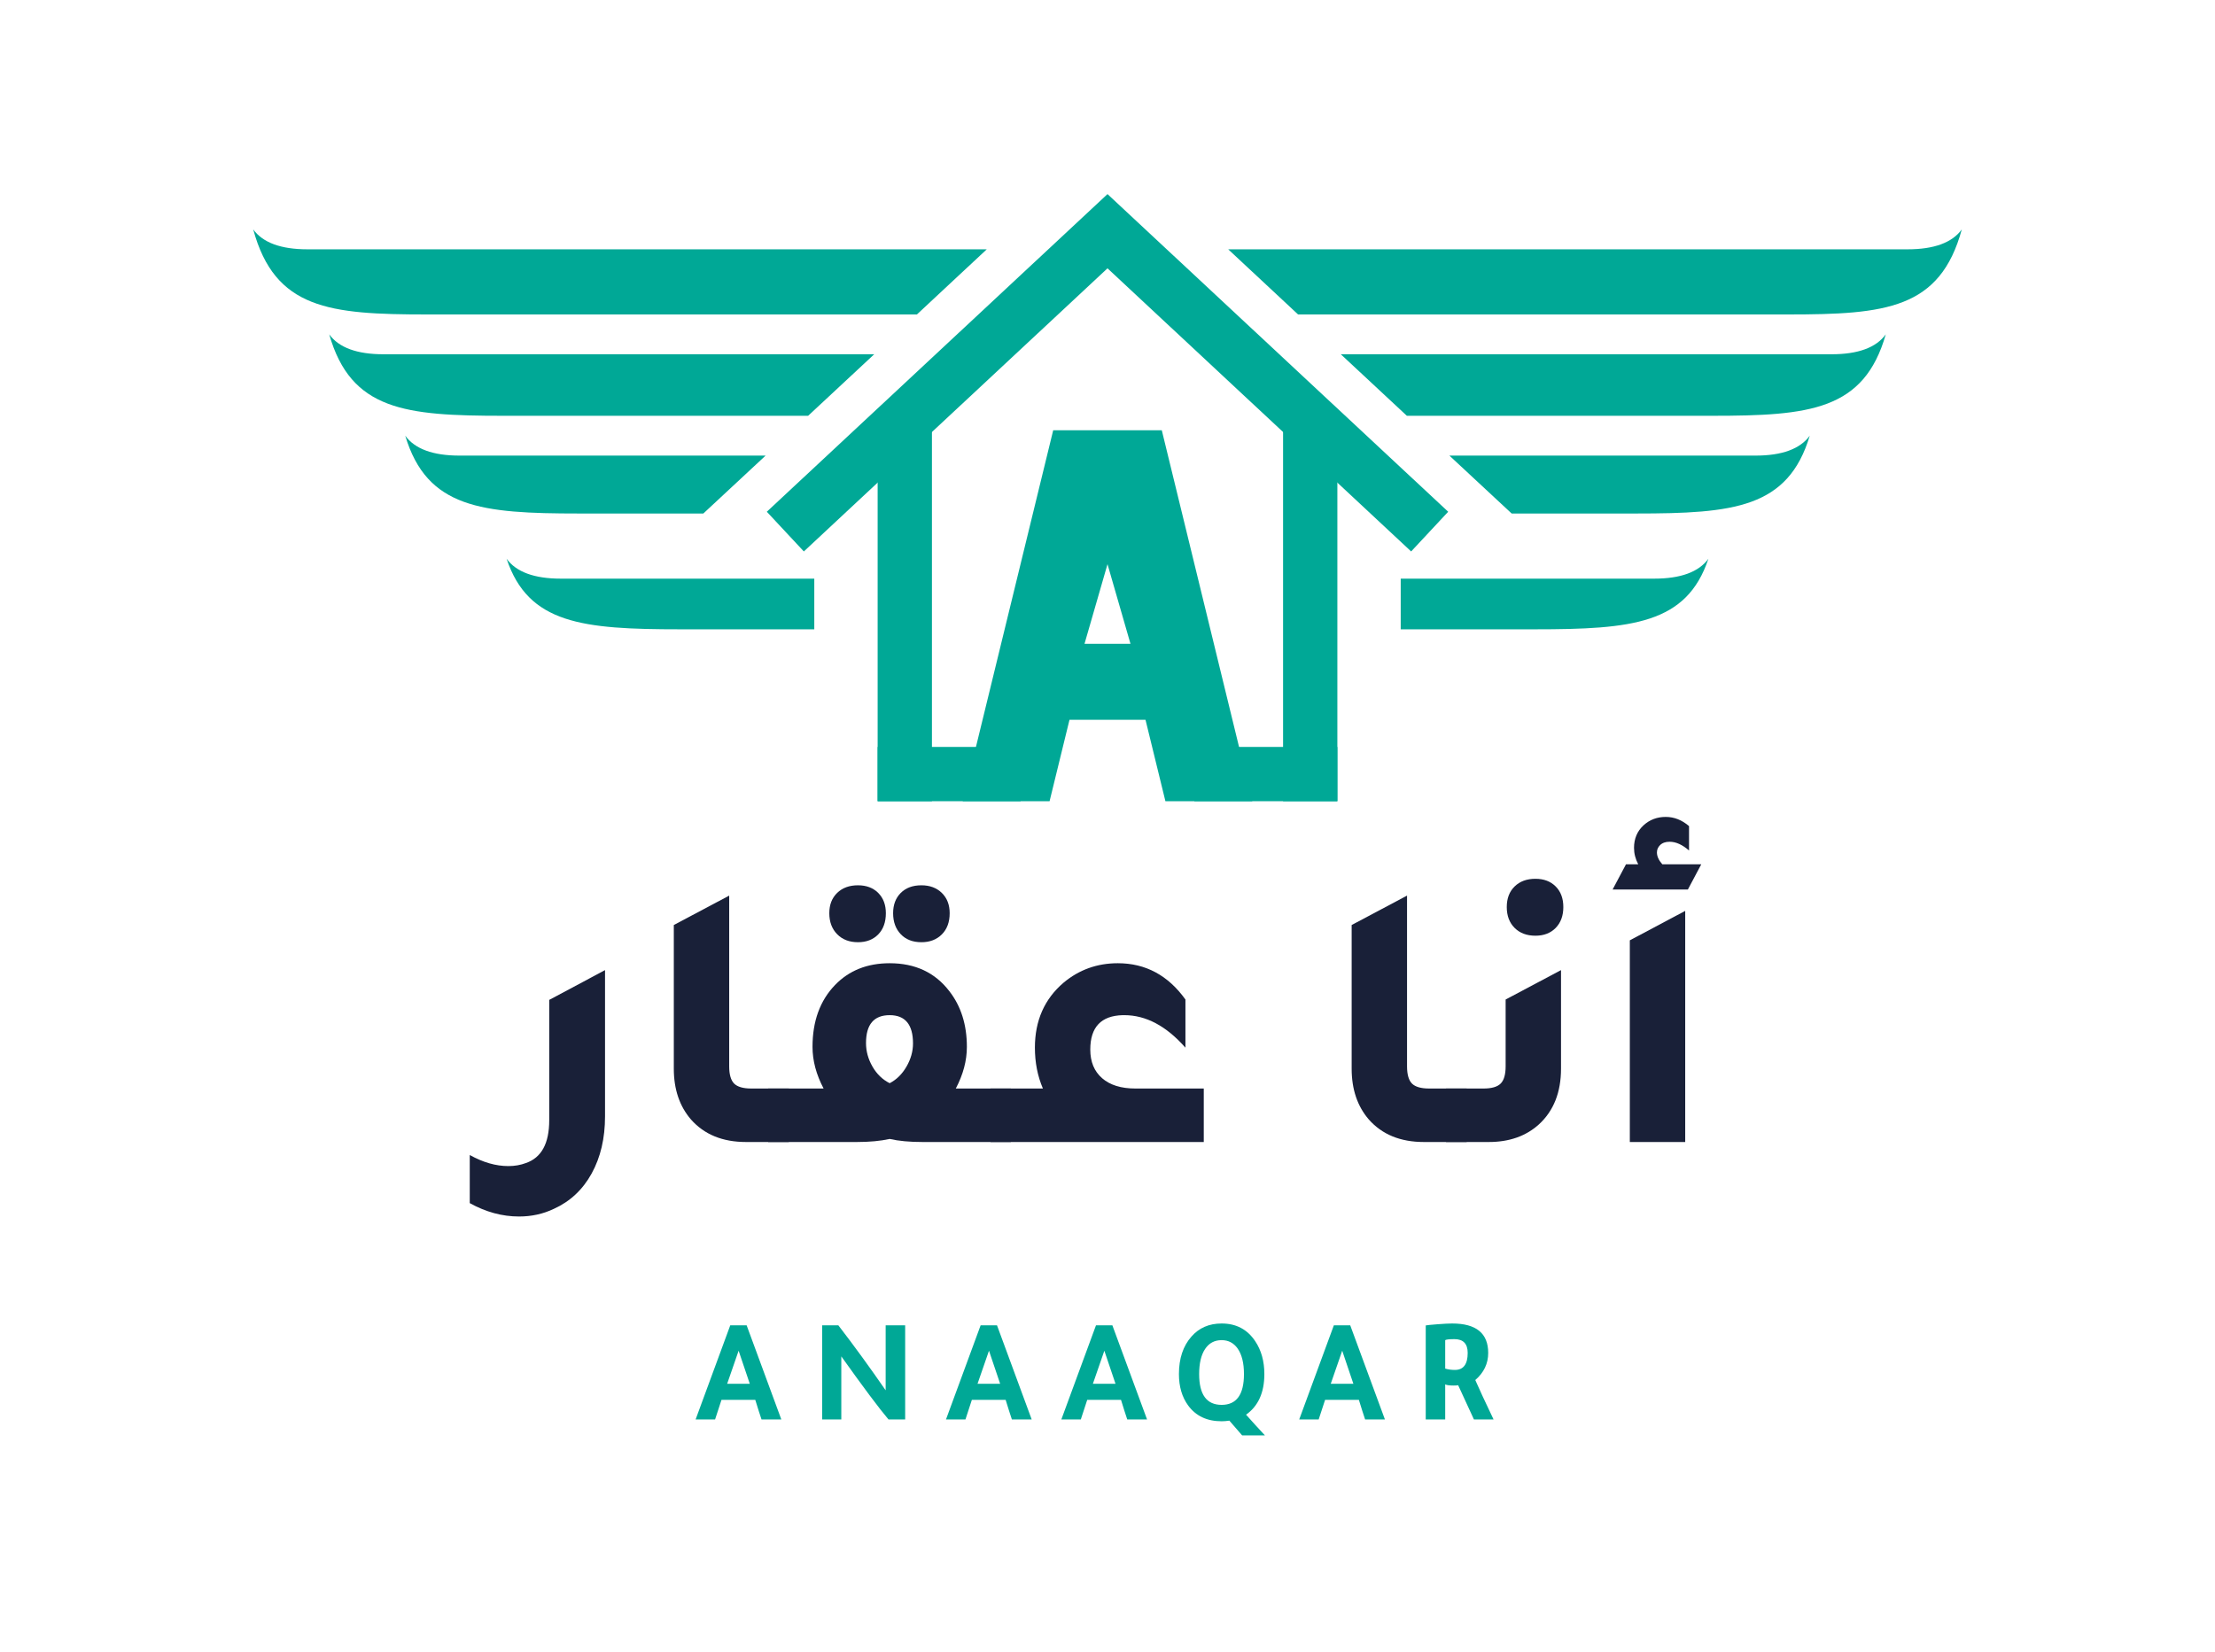
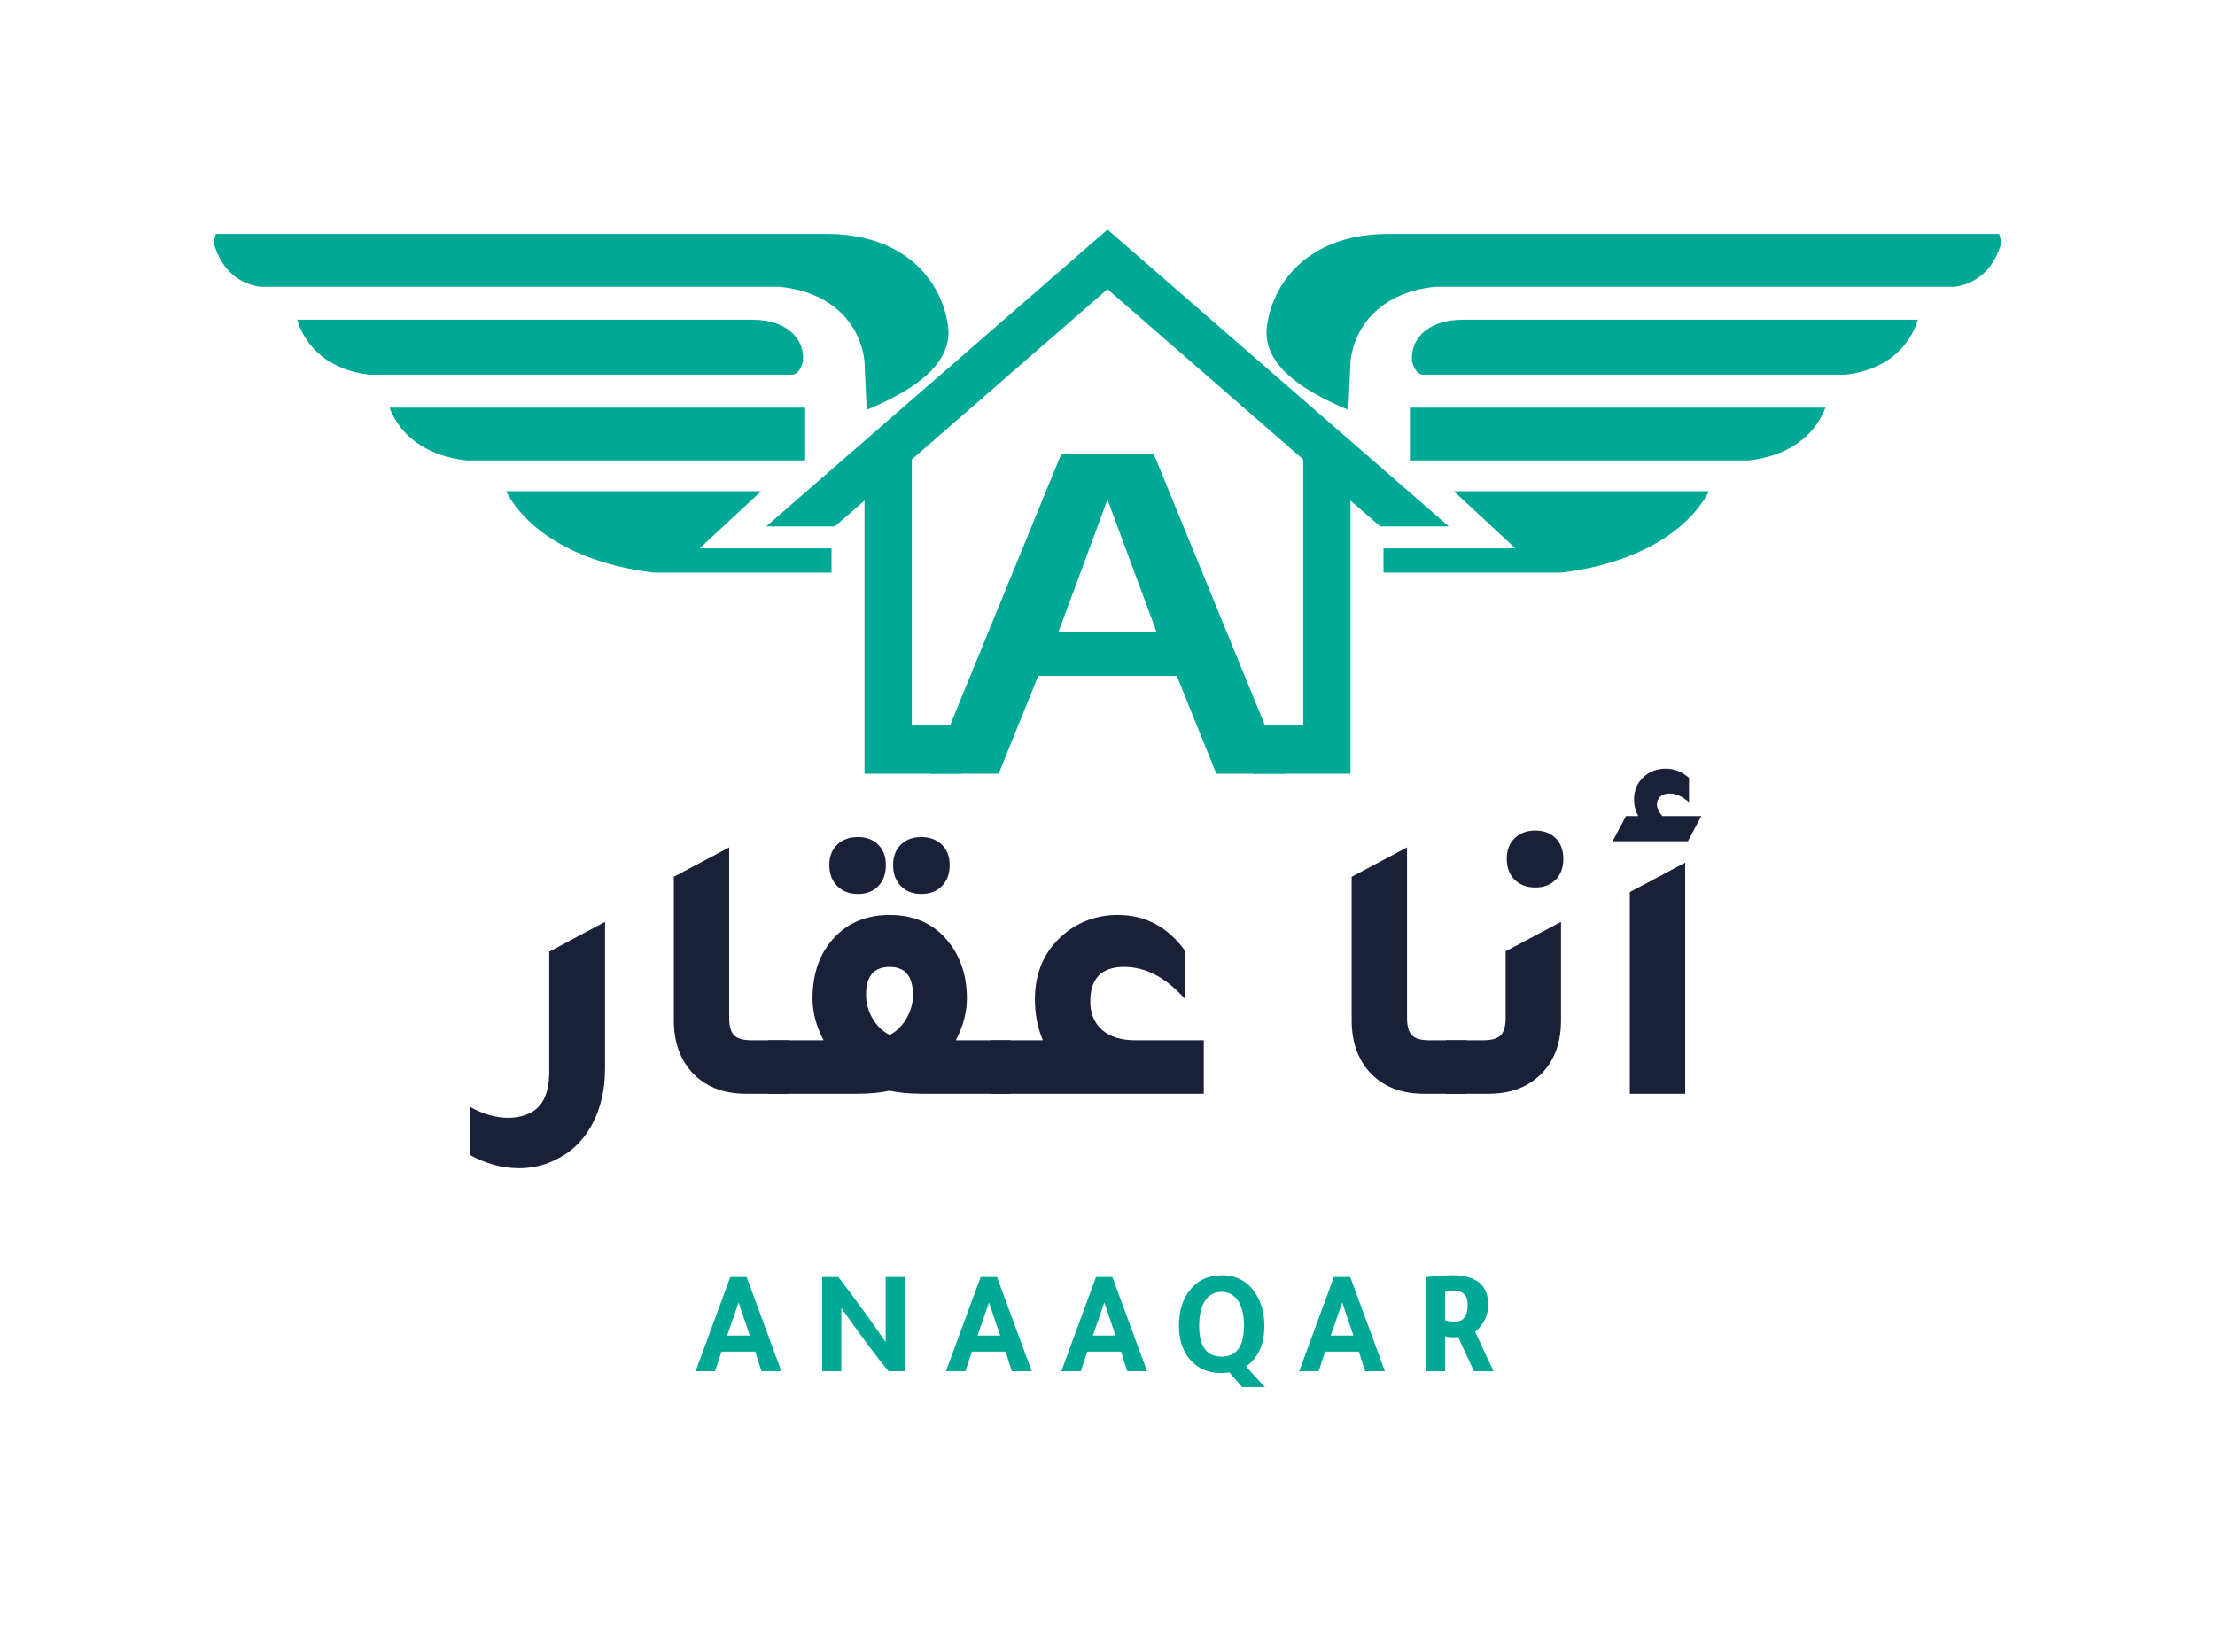
<svg xmlns="http://www.w3.org/2000/svg" xmlns:xlink="http://www.w3.org/1999/xlink" width="824.88" height="615.12" viewBox="0 0 824.88 615.12">
  <defs>
    <g>
      <g id="glyph-0-0">
        <path d="M 40.844 -9.531 C 40.844 -1.375 39.18 5.711 35.859 11.734 C 32.535 17.766 27.836 22.156 21.766 24.906 C 17.785 26.801 13.473 27.75 8.828 27.75 C 2.566 27.75 -3.551 26.086 -9.531 22.766 L -9.531 4.844 C -4.602 7.594 0.188 8.969 4.844 8.969 C 7.207 8.969 9.391 8.586 11.391 7.828 C 17.172 5.836 20.062 0.523 20.062 -8.109 L 20.062 -52.938 L 40.844 -64.031 Z M 40.844 -9.531 " />
      </g>
      <g id="glyph-0-1">
        <path d="M 39.703 0 C 30.973 0 24.141 -2.797 19.203 -8.391 C 14.941 -13.328 12.812 -19.641 12.812 -27.328 L 12.812 -80.828 L 33.438 -91.781 L 33.438 -28.172 C 33.438 -25.141 34.051 -23.004 35.281 -21.766 C 36.52 -20.535 38.656 -19.922 41.688 -19.922 L 55.641 -19.922 L 55.641 0 Z M 39.703 0 " />
      </g>
      <g id="glyph-0-2">
        <path d="M 29.594 -74.422 C 26.375 -74.422 23.789 -75.414 21.844 -77.406 C 19.895 -79.395 18.922 -82.004 18.922 -85.234 C 18.922 -88.367 19.895 -90.883 21.844 -92.781 C 23.789 -94.676 26.375 -95.625 29.594 -95.625 C 32.727 -95.625 35.242 -94.676 37.141 -92.781 C 39.035 -90.883 39.984 -88.367 39.984 -85.234 C 39.984 -81.91 39.035 -79.273 37.141 -77.328 C 35.242 -75.391 32.727 -74.422 29.594 -74.422 Z M 53.219 -74.422 C 49.988 -74.422 47.426 -75.414 45.531 -77.406 C 43.633 -79.395 42.688 -82.004 42.688 -85.234 C 42.688 -88.367 43.633 -90.883 45.531 -92.781 C 47.426 -94.676 49.988 -95.625 53.219 -95.625 C 56.352 -95.625 58.891 -94.676 60.828 -92.781 C 62.773 -90.883 63.75 -88.367 63.75 -85.234 C 63.75 -81.91 62.773 -79.273 60.828 -77.328 C 58.891 -75.391 56.352 -74.422 53.219 -74.422 Z M 66.031 -19.922 L 86.516 -19.922 L 86.516 0 L 53.641 0 C 48.805 0 44.727 -0.379 41.406 -1.141 C 37.988 -0.379 33.91 0 29.172 0 L -3.844 0 L -3.844 -19.922 L 16.797 -19.922 C 14.047 -25.141 12.672 -30.312 12.672 -35.438 C 12.672 -45.008 15.469 -52.691 21.062 -58.484 C 26.281 -63.891 33.062 -66.594 41.406 -66.594 C 50.895 -66.594 58.297 -63.129 63.609 -56.203 C 67.973 -50.609 70.156 -43.688 70.156 -35.438 C 70.156 -30.312 68.781 -25.141 66.031 -19.922 Z M 41.406 -21.906 C 43.969 -23.238 46.055 -25.301 47.672 -28.094 C 49.285 -30.895 50.094 -33.77 50.094 -36.719 C 50.094 -43.738 47.195 -47.25 41.406 -47.25 C 35.531 -47.25 32.594 -43.785 32.594 -36.859 C 32.594 -33.816 33.395 -30.895 35 -28.094 C 36.613 -25.301 38.75 -23.238 41.406 -21.906 Z M 41.406 -21.906 " />
      </g>
      <g id="glyph-0-3">
        <path d="M 75.562 -19.922 L 75.562 0 L -3.844 0 L -3.844 -19.922 L 15.656 -19.922 C 13.664 -24.566 12.672 -29.641 12.672 -35.141 C 12.672 -45.203 16.227 -53.27 23.344 -59.344 C 29.125 -64.176 35.859 -66.594 43.547 -66.594 C 53.879 -66.594 62.273 -62.086 68.734 -53.078 L 68.734 -35.141 C 61.617 -43.211 54.031 -47.25 45.969 -47.25 C 45.863 -47.25 45.766 -47.25 45.672 -47.25 L 45.391 -47.25 C 37.328 -47.051 33.297 -42.781 33.297 -34.438 C 33.297 -29.883 34.766 -26.328 37.703 -23.766 C 40.648 -21.203 44.781 -19.922 50.094 -19.922 Z M 75.562 -19.922 " />
      </g>
      <g id="glyph-0-4">
</g>
      <g id="glyph-0-5">
        <path d="M 29.453 -76.844 C 26.234 -76.844 23.648 -77.812 21.703 -79.75 C 19.754 -81.695 18.781 -84.285 18.781 -87.516 C 18.781 -90.734 19.754 -93.289 21.703 -95.188 C 23.648 -97.094 26.234 -98.047 29.453 -98.047 C 32.586 -98.047 35.102 -97.094 37 -95.188 C 38.895 -93.289 39.844 -90.734 39.844 -87.516 C 39.844 -84.285 38.895 -81.695 37 -79.75 C 35.102 -77.812 32.586 -76.844 29.453 -76.844 Z M -3.844 0 L -3.844 -19.922 L 10.109 -19.922 C 13.141 -19.922 15.27 -20.535 16.5 -21.766 C 17.738 -23.004 18.359 -25.141 18.359 -28.172 L 18.359 -53.078 L 38.984 -64.031 L 38.984 -27.328 C 38.984 -18.504 36.234 -11.578 30.734 -6.547 C 25.898 -2.18 19.688 0 12.094 0 Z M -3.844 0 " />
      </g>
      <g id="glyph-0-6">
        <path d="M 6.406 -94.062 L 11.391 -103.453 L 15.938 -103.453 C 14.895 -105.441 14.375 -107.477 14.375 -109.562 C 14.375 -112.977 15.555 -115.781 17.922 -117.969 C 20.203 -120.051 22.957 -121.094 26.188 -121.094 C 29.312 -121.094 32.203 -119.953 34.859 -117.672 L 34.859 -108.578 C 32.391 -110.754 29.973 -111.844 27.609 -111.844 C 26.086 -111.844 24.898 -111.414 24.047 -110.562 C 23.285 -109.801 22.906 -108.898 22.906 -107.859 C 22.906 -106.43 23.57 -104.961 24.906 -103.453 L 39.422 -103.453 L 34.438 -94.062 Z M 12.812 0 L 12.812 -75.125 L 33.438 -86.094 L 33.438 0 Z M 12.812 0 " />
      </g>
      <g id="glyph-1-0">
        <path d="M 13.188 -35.078 L 19.281 -35.078 L 32.203 0 L 24.828 0 C 24.203 -1.844 23.426 -4.281 22.5 -7.312 L 9.922 -7.312 C 9.398 -5.656 8.602 -3.219 7.531 0 L 0.281 0 Z M 16.297 -25.609 C 15.266 -22.68 13.844 -18.578 12.031 -13.297 L 20.453 -13.297 C 18.711 -18.398 17.328 -22.504 16.297 -25.609 Z M 16.297 -25.609 " />
      </g>
      <g id="glyph-1-1">
        <path d="M 11.578 -23.5 L 11.578 0 L 4.438 0 L 4.438 -35.078 L 10.469 -35.078 C 16.383 -27.391 22.258 -19.316 28.094 -10.859 L 28.094 -35.078 L 35.359 -35.078 L 35.359 0 L 29.156 0 C 25.676 -4.102 19.816 -11.938 11.578 -23.5 Z M 11.578 -23.5 " />
      </g>
      <g id="glyph-1-2">
        <path d="M 21 0.438 C 19.969 0.594 19.008 0.672 18.125 0.672 C 12.688 0.672 8.531 -1.285 5.656 -5.203 C 3.363 -8.348 2.219 -12.25 2.219 -16.906 C 2.219 -22.707 3.77 -27.363 6.875 -30.875 C 9.719 -34.125 13.469 -35.75 18.125 -35.75 C 23.52 -35.75 27.676 -33.566 30.594 -29.203 C 32.883 -25.805 34.031 -21.707 34.031 -16.906 C 34.031 -10.031 31.758 -4.988 27.219 -1.781 C 29.352 0.625 31.695 3.195 34.25 5.938 L 25.766 5.938 Z M 18.125 -5.438 C 23.664 -5.438 26.438 -9.258 26.438 -16.906 C 26.438 -21.039 25.641 -24.234 24.047 -26.484 C 22.578 -28.523 20.602 -29.547 18.125 -29.547 C 15.457 -29.547 13.395 -28.438 11.938 -26.219 C 10.477 -24 9.75 -20.895 9.75 -16.906 C 9.75 -9.258 12.539 -5.438 18.125 -5.438 Z M 18.125 -5.438 " />
      </g>
      <g id="glyph-1-3">
        <path d="M 4.438 0 L 4.438 -35.031 C 4.945 -35.133 6.406 -35.281 8.812 -35.469 C 11.219 -35.656 13.047 -35.75 14.297 -35.75 C 23.234 -35.75 27.703 -32.094 27.703 -24.781 C 27.703 -20.82 26.098 -17.457 22.891 -14.688 C 24.223 -11.625 26.492 -6.727 29.703 0 L 22.391 0 C 20.578 -3.957 18.617 -8.207 16.516 -12.75 C 16.109 -12.676 15.555 -12.641 14.859 -12.641 C 13.234 -12.641 12.176 -12.785 11.688 -13.078 L 11.688 0 Z M 11.688 -29.547 L 11.688 -18.953 C 12.801 -18.617 14.004 -18.453 15.297 -18.453 C 18.473 -18.453 20.062 -20.562 20.062 -24.781 C 20.062 -28.207 18.414 -29.922 15.125 -29.922 C 13.238 -29.922 12.094 -29.797 11.688 -29.547 Z M 11.688 -29.547 " />
      </g>
    </g>
-     <clipPath id="clip-0">
-       <path clip-rule="nonzero" d="M 75.422 65.906 L 749.457 65.906 L 749.457 308.559 L 75.422 308.559 Z M 75.422 65.906 " />
-     </clipPath>
-     <clipPath id="clip-1">
-       <path clip-rule="nonzero" d="M 326 150 L 499 150 L 499 308.559 L 326 308.559 Z M 326 150 " />
-     </clipPath>
  </defs>
-   <path fill-rule="nonzero" fill="rgb(0%, 65.88%, 58.82%)" fill-opacity="1" d="M 367.48 92.867 L 114.516 92.867 C 104.629 92.867 97.891 90.395 94.297 85.453 C 102.383 115.109 122.605 117.133 159.004 117.133 L 341.465 117.133 Z M 325.559 131.961 L 142.824 131.961 C 132.941 131.961 126.199 129.488 122.605 124.547 C 130.691 152.855 150.914 154.879 187.312 154.879 L 300.953 154.879 Z M 285.113 169.707 L 171.137 169.707 C 161.25 169.707 154.508 167.234 150.914 162.293 C 159.004 189.254 179.223 191.277 215.621 191.277 L 261.93 191.277 Z M 303.246 215.543 L 208.883 215.543 C 198.996 215.543 192.254 213.07 188.66 208.129 C 196.75 232.391 216.969 234.414 253.367 234.414 L 303.246 234.414 Z M 303.246 215.543 " />
-   <path fill-rule="nonzero" fill="rgb(0%, 65.88%, 58.82%)" fill-opacity="1" d="M 457.398 92.867 L 710.363 92.867 C 720.25 92.867 726.988 90.395 730.586 85.453 C 722.496 115.109 702.273 117.133 665.879 117.133 L 483.414 117.133 Z M 499.324 131.961 L 682.055 131.961 C 691.941 131.961 698.68 129.488 702.273 124.547 C 694.188 152.855 673.965 154.879 637.566 154.879 L 523.926 154.879 Z M 539.766 169.707 L 653.746 169.707 C 663.629 169.707 670.371 167.234 673.965 162.293 C 665.879 189.254 645.656 191.277 609.258 191.277 L 562.953 191.277 Z M 521.633 215.543 L 616 215.543 C 625.883 215.543 632.625 213.07 636.219 208.129 C 628.133 232.391 607.91 234.414 571.512 234.414 L 521.633 234.414 Z M 521.633 215.543 " />
-   <path fill-rule="evenodd" fill="rgb(0%, 65.88%, 58.82%)" fill-opacity="1" d="M 358.516 298.449 L 392.219 160.27 L 432.66 160.27 L 466.363 298.449 L 434.008 298.449 L 426.594 268.117 L 398.285 268.117 L 390.871 298.449 Z M 412.441 210.148 L 403.879 239.809 L 421 239.809 Z M 412.441 210.148 " />
-   <g clip-path="url(#clip-0)">
-     <path fill="none" stroke-width="30" stroke-linecap="butt" stroke-linejoin="miter" stroke="rgb(0%, 65.88%, 58.82%)" stroke-opacity="1" stroke-miterlimit="10" d="M 321.999 195.998 L 500.002 29.997 L 677.999 195.998 " transform="matrix(0.674036, 0, 0, 0.674036, 75.42214, 65.90571)" />
-   </g>
-   <g clip-path="url(#clip-1)">
-     <path fill="none" stroke-width="30" stroke-linecap="butt" stroke-linejoin="miter" stroke="rgb(0%, 65.88%, 58.82%)" stroke-opacity="1" stroke-miterlimit="10" d="M 388.002 139.998 L 388.002 345.002 M 612.002 139.998 L 612.002 345.002 " transform="matrix(0.674036, 0, 0, 0.674036, 75.42214, 65.90571)" />
-   </g>
-   <path fill="none" stroke-width="30" stroke-linecap="butt" stroke-linejoin="miter" stroke="rgb(0%, 65.88%, 58.82%)" stroke-opacity="1" stroke-miterlimit="10" d="M 372.998 329.998 L 452 329.998 M 547.999 329.998 L 627.001 329.998 " transform="matrix(0.674036, 0, 0, 0.674036, 75.42214, 65.90571)" />
+   <path fill-rule="nonzero" fill="rgb(0%, 65.88%, 58.82%)" fill-opacity="1" d="M 80.352 87.156 L 308.023 87.156 C 335.867 87.156 350.609 103.535 353.066 121.551 C 354.703 134.656 342.418 144.484 322.766 152.672 L 321.945 134.656 C 320.309 119.914 308.844 108.449 290.008 106.812 L 96.734 106.812 C 86.906 105.172 81.992 98.621 79.535 90.434 Z M 110.656 119.094 L 280.18 119.094 C 293.281 119.094 299.832 126.465 299.016 134.656 C 298.195 137.93 296.559 139.57 294.918 139.57 L 137.68 139.57 C 122.938 137.93 113.93 129.742 110.656 119.094 Z M 145.051 151.852 L 299.832 151.852 L 299.832 171.508 L 173.715 171.508 C 158.973 169.871 149.145 162.5 145.051 151.852 Z M 188.457 182.973 L 283.453 182.973 L 260.523 204.266 L 309.66 204.266 L 309.66 213.273 L 243.324 213.273 C 216.301 210 196.645 198.535 188.457 182.973 Z M 188.457 182.973 " />
+   <path fill-rule="nonzero" fill="rgb(0%, 65.88%, 58.82%)" fill-opacity="1" d="M 744.527 87.156 L 516.855 87.156 C 489.012 87.156 474.27 103.535 471.812 121.551 C 470.176 134.656 482.461 144.484 502.117 152.672 L 502.934 134.656 C 504.574 119.914 516.039 108.449 534.875 106.812 L 728.148 106.812 C 737.977 105.172 742.887 98.621 745.344 90.434 Z M 714.227 119.094 L 544.703 119.094 C 531.598 119.094 525.047 126.465 525.867 134.656 C 526.684 137.93 528.32 139.57 529.961 139.57 L 687.199 139.57 C 701.941 137.93 710.949 129.742 714.227 119.094 Z M 679.828 151.852 L 525.047 151.852 L 525.047 171.508 L 651.164 171.508 C 665.906 169.871 675.734 162.5 679.828 151.852 Z M 636.426 182.973 L 541.426 182.973 L 564.355 204.266 L 515.219 204.266 L 515.219 213.273 L 581.555 213.273 C 608.578 210 628.234 198.535 636.426 182.973 Z M 636.426 182.973 " />
+   <path fill-rule="nonzero" fill="rgb(0%, 65.88%, 58.82%)" fill-opacity="1" d="M 412.441 85.52 L 539.543 196.078 L 513.992 196.078 L 412.441 107.711 L 310.891 196.078 L 285.34 196.078 Z M 412.441 85.52 " />
+   <path fill-rule="nonzero" fill="rgb(0%, 65.88%, 58.82%)" fill-opacity="1" d="M 321.945 165.777 L 339.555 165.777 L 339.555 288.211 L 321.945 288.211 Z M 485.328 165.777 L 502.934 165.777 L 502.934 288.211 L 485.328 288.211 Z M 321.945 270.191 L 357.98 270.191 L 357.98 288.211 L 321.945 288.211 Z M 466.902 270.191 L 502.934 270.191 L 502.934 288.211 L 466.902 288.211 Z M 466.902 270.191 " />
+   <path fill-rule="evenodd" fill="rgb(0%, 65.88%, 58.82%)" fill-opacity="1" d="M 395.242 169.051 L 429.637 169.051 L 478.449 288.211 L 452.977 288.211 L 438.238 251.766 L 386.645 251.766 L 371.902 288.211 L 346.434 288.211 Z M 412.441 186.086 L 430.703 235.387 L 394.176 235.387 Z M 412.441 186.086 " />
  <g fill="rgb(9.799%, 12.549%, 21.959%)" fill-opacity="1">
-     <use xlink:href="#glyph-0-0" x="184.473" y="425.391" />
+     <use xlink:href="#glyph-0-0" x="184.473" y="407.417" />
  </g>
  <g fill="rgb(9.799%, 12.549%, 21.959%)" fill-opacity="1">
-     <use xlink:href="#glyph-0-1" x="238.119" y="425.391" />
+     <use xlink:href="#glyph-0-1" x="238.119" y="407.417" />
  </g>
  <g fill="rgb(9.799%, 12.549%, 21.959%)" fill-opacity="1">
-     <use xlink:href="#glyph-0-2" x="289.915" y="425.391" />
+     <use xlink:href="#glyph-0-2" x="289.915" y="407.417" />
  </g>
  <g fill="rgb(9.799%, 12.549%, 21.959%)" fill-opacity="1">
-     <use xlink:href="#glyph-0-3" x="372.731" y="425.391" />
+     <use xlink:href="#glyph-0-3" x="372.731" y="407.417" />
  </g>
  <g fill="rgb(9.799%, 12.549%, 21.959%)" fill-opacity="1">
-     <use xlink:href="#glyph-0-4" x="455.406" y="425.391" />
+     <use xlink:href="#glyph-0-4" x="455.406" y="407.417" />
  </g>
  <g fill="rgb(9.799%, 12.549%, 21.959%)" fill-opacity="1">
-     <use xlink:href="#glyph-0-1" x="490.553" y="425.391" />
+     <use xlink:href="#glyph-0-1" x="490.553" y="407.417" />
  </g>
  <g fill="rgb(9.799%, 12.549%, 21.959%)" fill-opacity="1">
-     <use xlink:href="#glyph-0-5" x="542.349" y="425.391" />
+     <use xlink:href="#glyph-0-5" x="542.349" y="407.417" />
  </g>
  <g fill="rgb(9.799%, 12.549%, 21.959%)" fill-opacity="1">
-     <use xlink:href="#glyph-0-6" x="594.145" y="425.391" />
+     <use xlink:href="#glyph-0-6" x="594.145" y="407.417" />
  </g>
  <g fill="rgb(0%, 65.88%, 58.82%)" fill-opacity="1">
-     <use xlink:href="#glyph-1-0" x="258.769" y="528.744" />
+     <use xlink:href="#glyph-1-0" x="258.769" y="510.769" />
  </g>
  <g fill="rgb(0%, 65.88%, 58.82%)" fill-opacity="1">
-     <use xlink:href="#glyph-1-1" x="301.731" y="528.744" />
+     <use xlink:href="#glyph-1-1" x="301.731" y="510.769" />
  </g>
  <g fill="rgb(0%, 65.88%, 58.82%)" fill-opacity="1">
-     <use xlink:href="#glyph-1-0" x="352.008" y="528.744" />
+     <use xlink:href="#glyph-1-0" x="352.008" y="510.769" />
  </g>
  <g fill="rgb(0%, 65.88%, 58.82%)" fill-opacity="1">
-     <use xlink:href="#glyph-1-0" x="394.969" y="528.744" />
+     <use xlink:href="#glyph-1-0" x="394.969" y="510.769" />
  </g>
  <g fill="rgb(0%, 65.88%, 58.82%)" fill-opacity="1">
-     <use xlink:href="#glyph-1-2" x="436.822" y="528.744" />
+     <use xlink:href="#glyph-1-2" x="436.822" y="510.769" />
  </g>
  <g fill="rgb(0%, 65.88%, 58.82%)" fill-opacity="1">
-     <use xlink:href="#glyph-1-0" x="483.552" y="528.744" />
+     <use xlink:href="#glyph-1-0" x="483.552" y="510.769" />
  </g>
  <g fill="rgb(0%, 65.88%, 58.82%)" fill-opacity="1">
-     <use xlink:href="#glyph-1-3" x="526.514" y="528.744" />
+     <use xlink:href="#glyph-1-3" x="526.514" y="510.769" />
  </g>
</svg>
